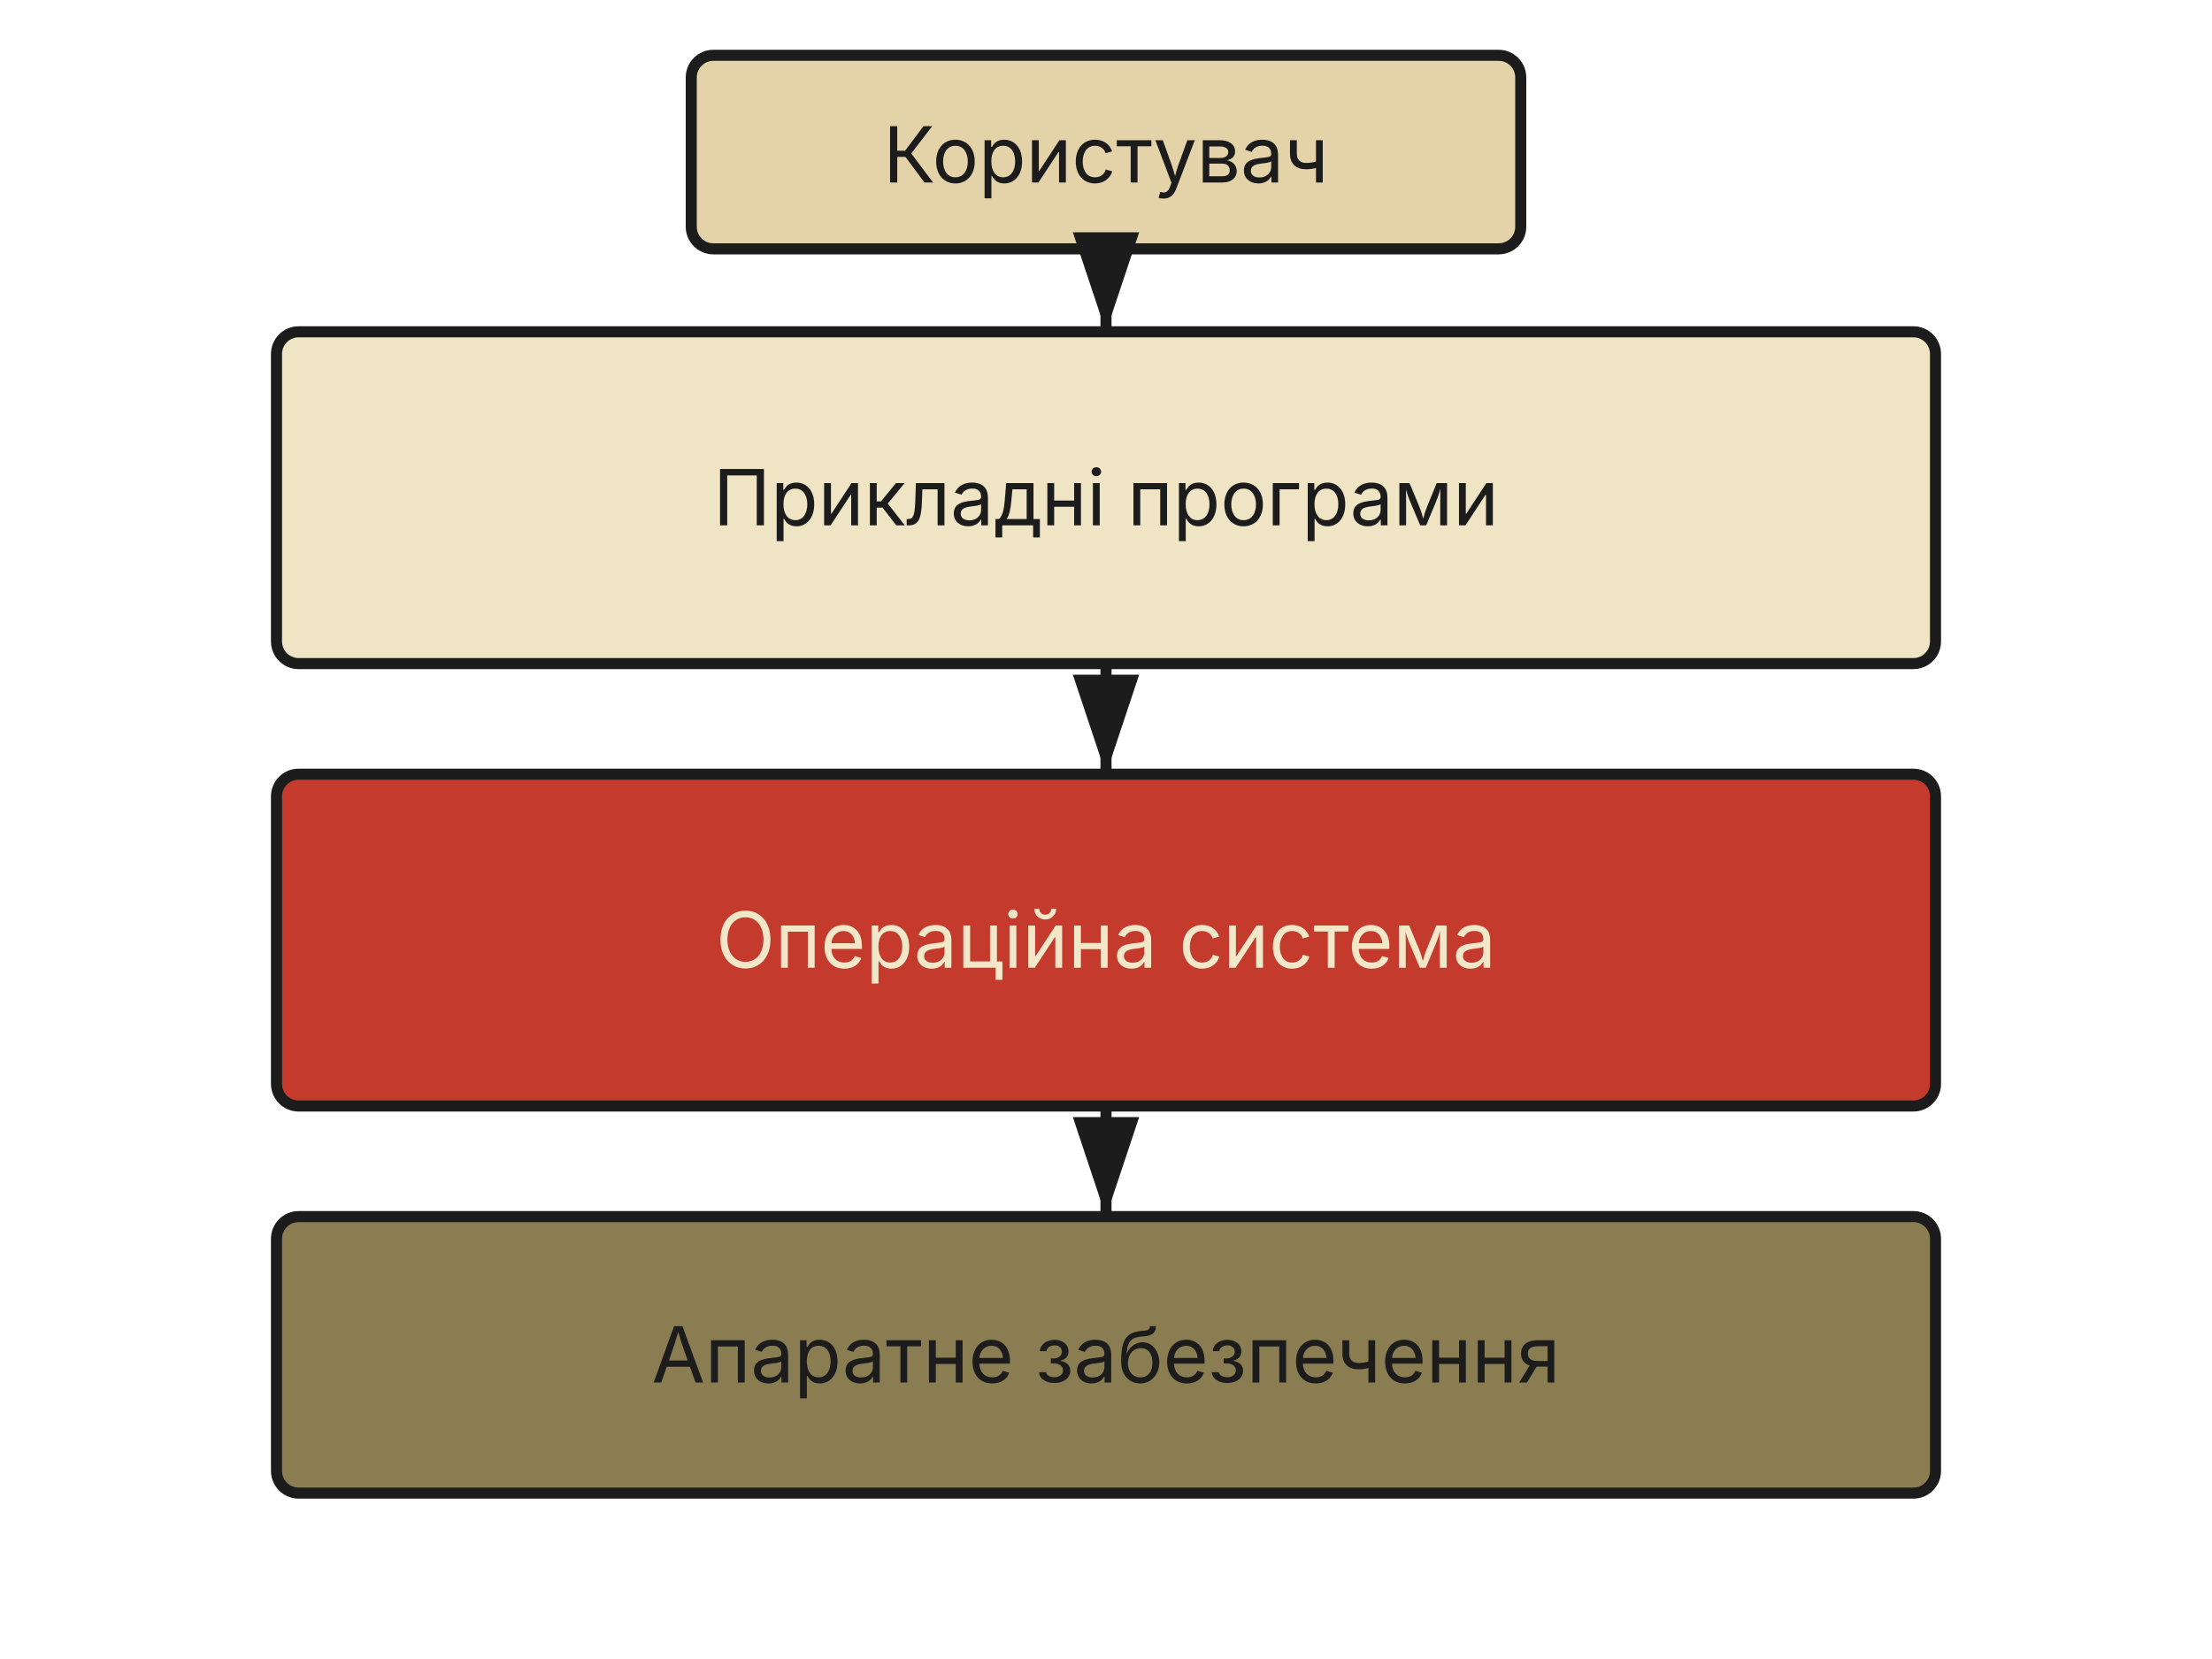
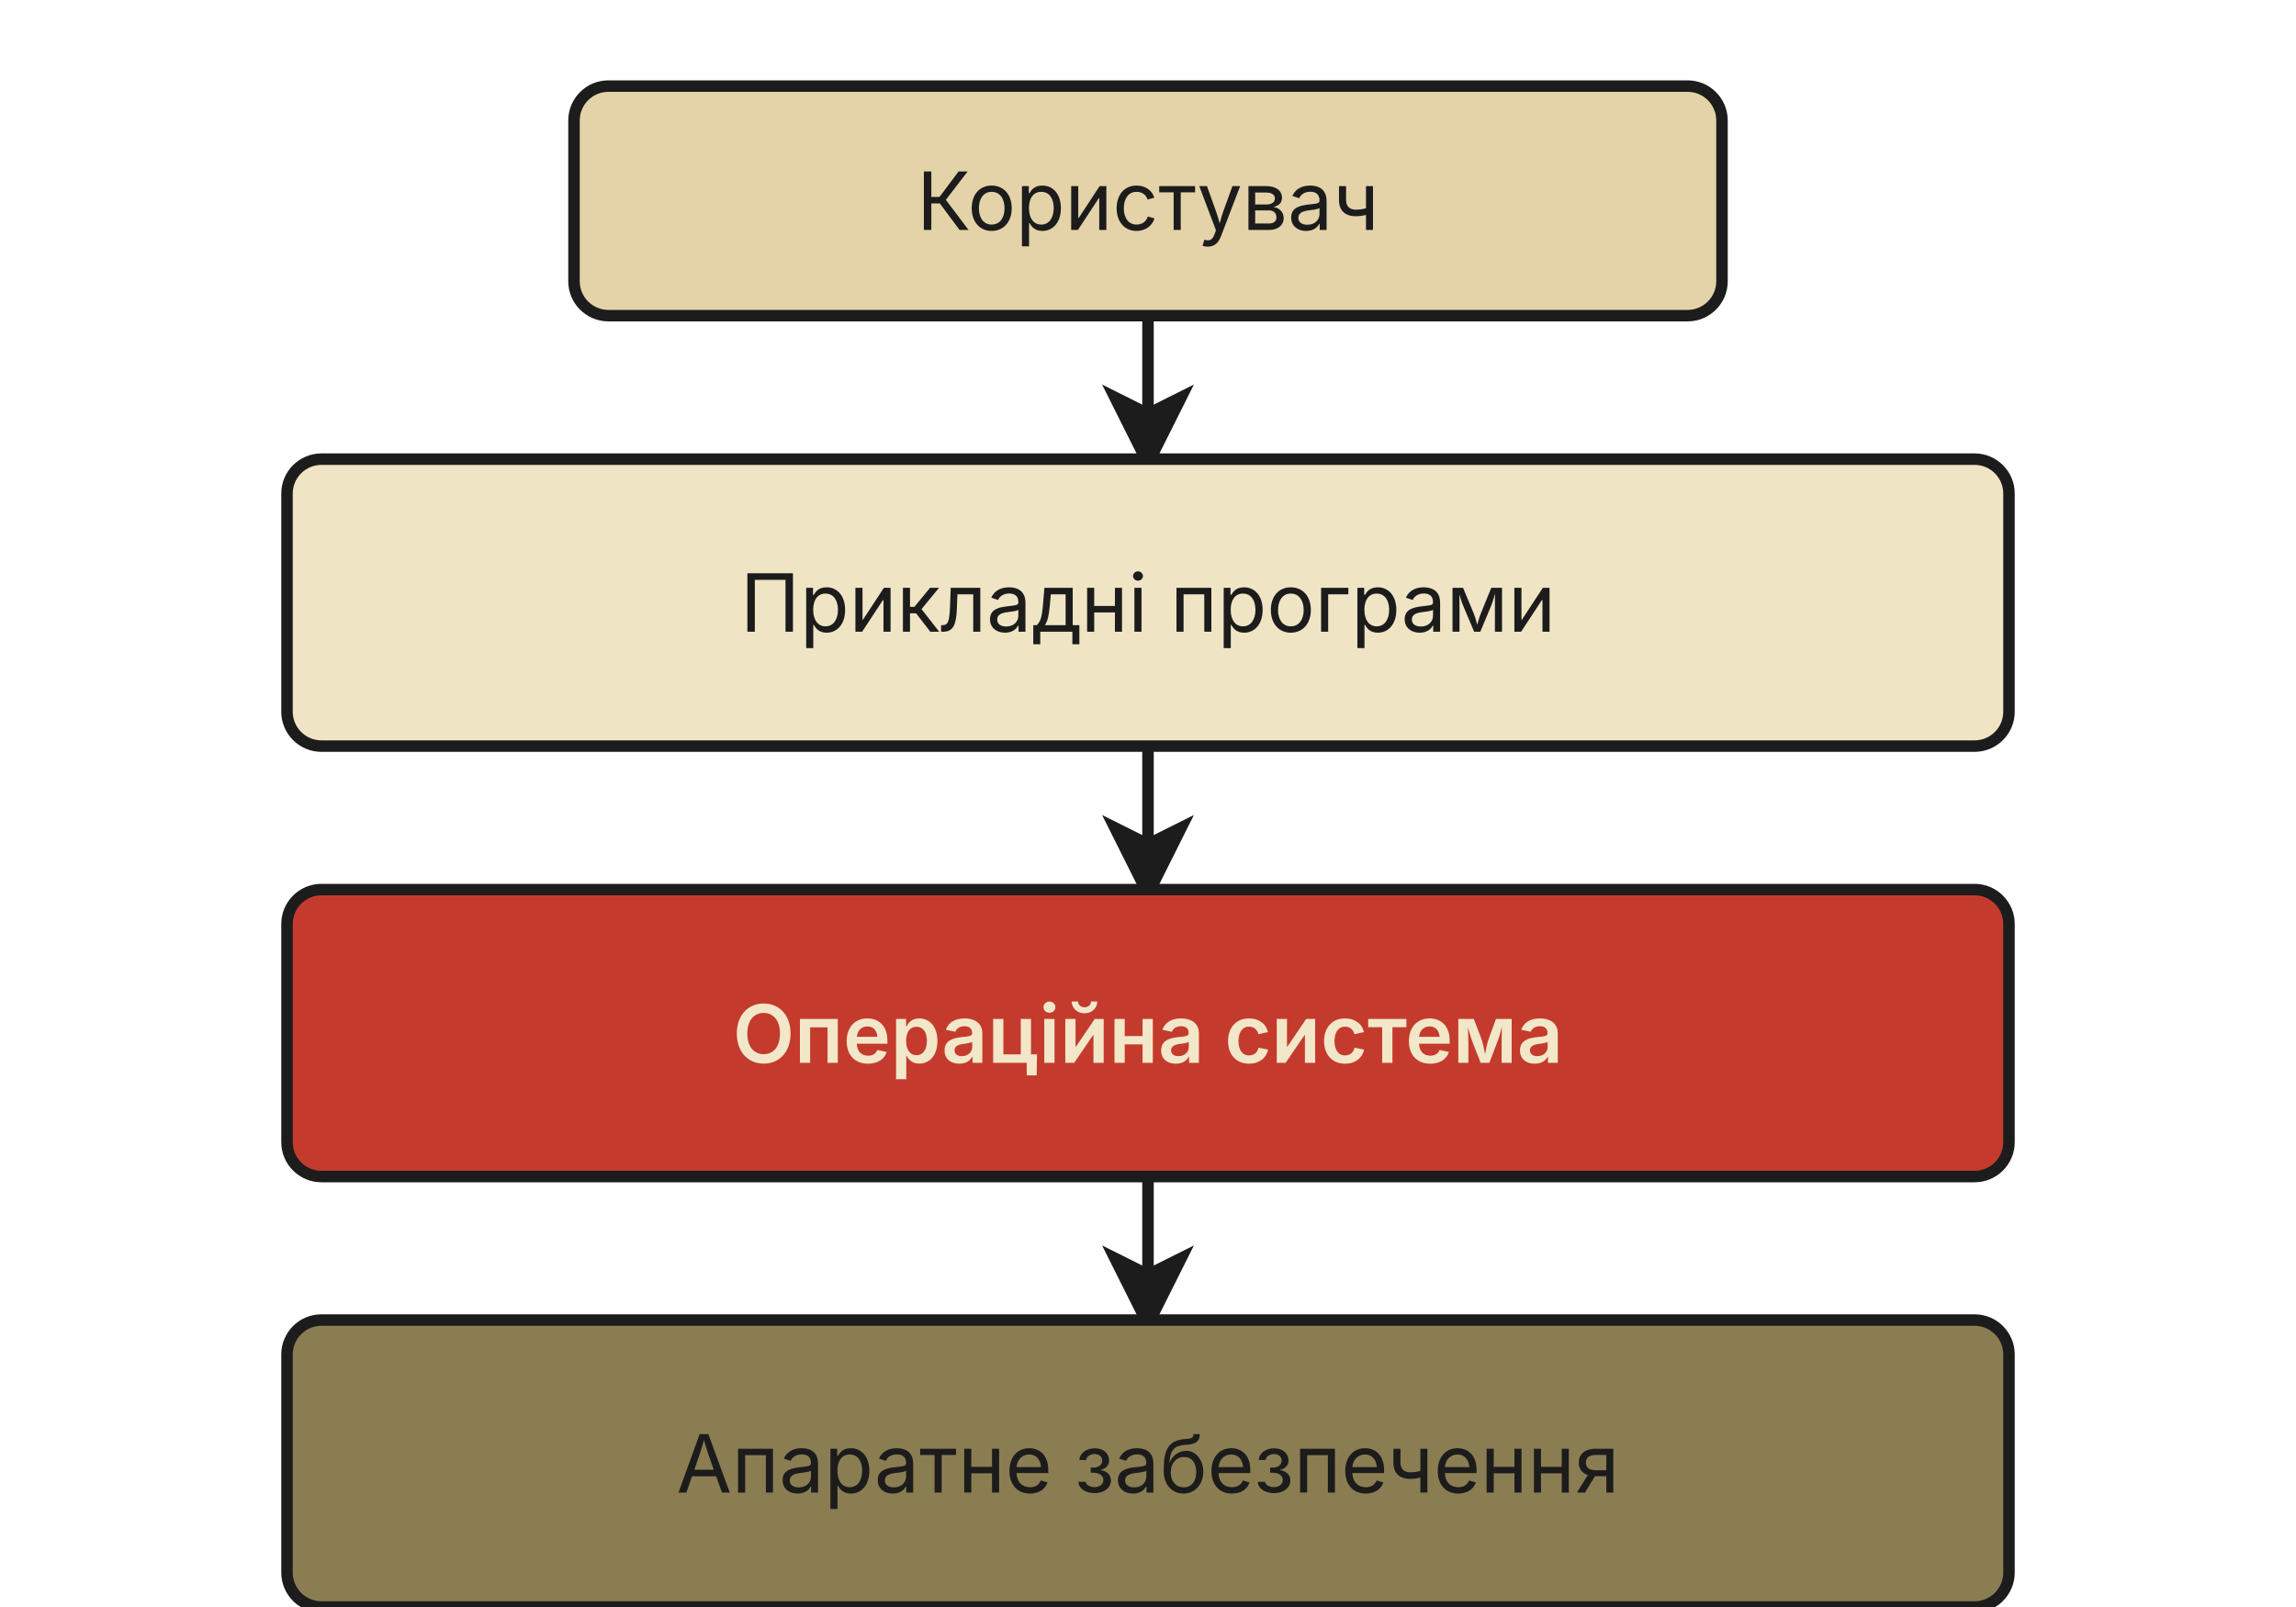
- <svg xmlns="http://www.w3.org/2000/svg" viewBox="0 0 400 300">
+ <svg xmlns="http://www.w3.org/2000/svg" viewBox="0 0 400 280">
  <defs>
    <style>
-       .layer { stroke: #1C1C1C; stroke-width: 2; }
-       .text { font-family: 'Inter', system-ui, sans-serif; font-size: 14px; fill: #1C1C1C; text-anchor: middle; }
-       .text-light { fill: #F3E7C9; }
+       .layer { stroke-width: 2; }
+       .text { font-family: 'Inter', system-ui, sans-serif; font-size: 14px; text-anchor: middle; dominant-baseline: middle; }
    </style>
-   </defs>
-   <rect x="50" y="220" width="300" height="50" rx="4" class="layer" fill="#8A7D52" />
-   <text x="200" y="250" class="text">Апаратне забезпечення</text>
-   <rect x="50" y="140" width="300" height="60" rx="4" class="layer" fill="#C43B2E" />
-   <text x="200" y="175" class="text text-light">Операційна система</text>
-   <rect x="50" y="60" width="300" height="60" rx="4" class="layer" fill="#EFE4C4" />
-   <text x="200" y="95" class="text">Прикладні програми</text>
-   <rect x="125" y="10" width="150" height="35" rx="4" class="layer" fill="#E4D3A8" />
-   <text x="200" y="33" class="text">Користувач</text>
-   <path d="M200 45 L200 60" stroke="#1C1C1C" stroke-width="2" marker-end="url(#arrow)" />
-   <path d="M200 120 L200 140" stroke="#1C1C1C" stroke-width="2" marker-end="url(#arrow)" />
-   <path d="M200 200 L200 220" stroke="#1C1C1C" stroke-width="2" marker-end="url(#arrow)" />
-   <defs>
-     <marker id="arrow" markerWidth="10" markerHeight="10" refX="9" refY="3" orient="auto">
-       <path d="M0,0 L0,6 L9,3 z" fill="#1C1C1C" />
+     <marker id="arrow" markerWidth="8" markerHeight="8" refX="4" refY="4" orient="auto">
+       <path d="M0,0 L8,4 L0,8 L2,4 Z" fill="#1C1C1C" />
+     </marker>
+     <marker id="arrow-light" markerWidth="8" markerHeight="8" refX="4" refY="4" orient="auto">
+       <path d="M0,0 L8,4 L0,8 L2,4 Z" fill="#E4D3A8" />
    </marker>
  </defs>
+   <rect x="100" y="15" width="200" height="40" rx="6" class="layer" fill="#E4D3A8" stroke="#1C1C1C" />
+   <text x="200" y="35" class="text" fill="#1C1C1C">Користувач</text>
+   <line x1="200" y1="55" x2="200" y2="75" stroke="#1C1C1C" stroke-width="2" marker-end="url(#arrow)" />
+   <rect x="50" y="80" width="300" height="50" rx="6" class="layer" fill="#EFE4C4" stroke="#1C1C1C" />
+   <text x="200" y="105" class="text" fill="#1C1C1C">Прикладні програми</text>
+   <line x1="200" y1="130" x2="200" y2="150" stroke="#1C1C1C" stroke-width="2" marker-end="url(#arrow)" />
+   <rect x="50" y="155" width="300" height="50" rx="6" class="layer" fill="#C43B2E" stroke="#1C1C1C" />
+   <text x="200" y="180" class="text" fill="#F3E7C9" font-weight="600">Операційна система</text>
+   <line x1="200" y1="205" x2="200" y2="225" stroke="#1C1C1C" stroke-width="2" marker-end="url(#arrow)" />
+   <rect x="50" y="230" width="300" height="50" rx="6" class="layer" fill="#8A7D52" stroke="#1C1C1C" />
+   <text x="200" y="255" class="text" fill="#1C1C1C">Апаратне забезпечення</text>
</svg>
